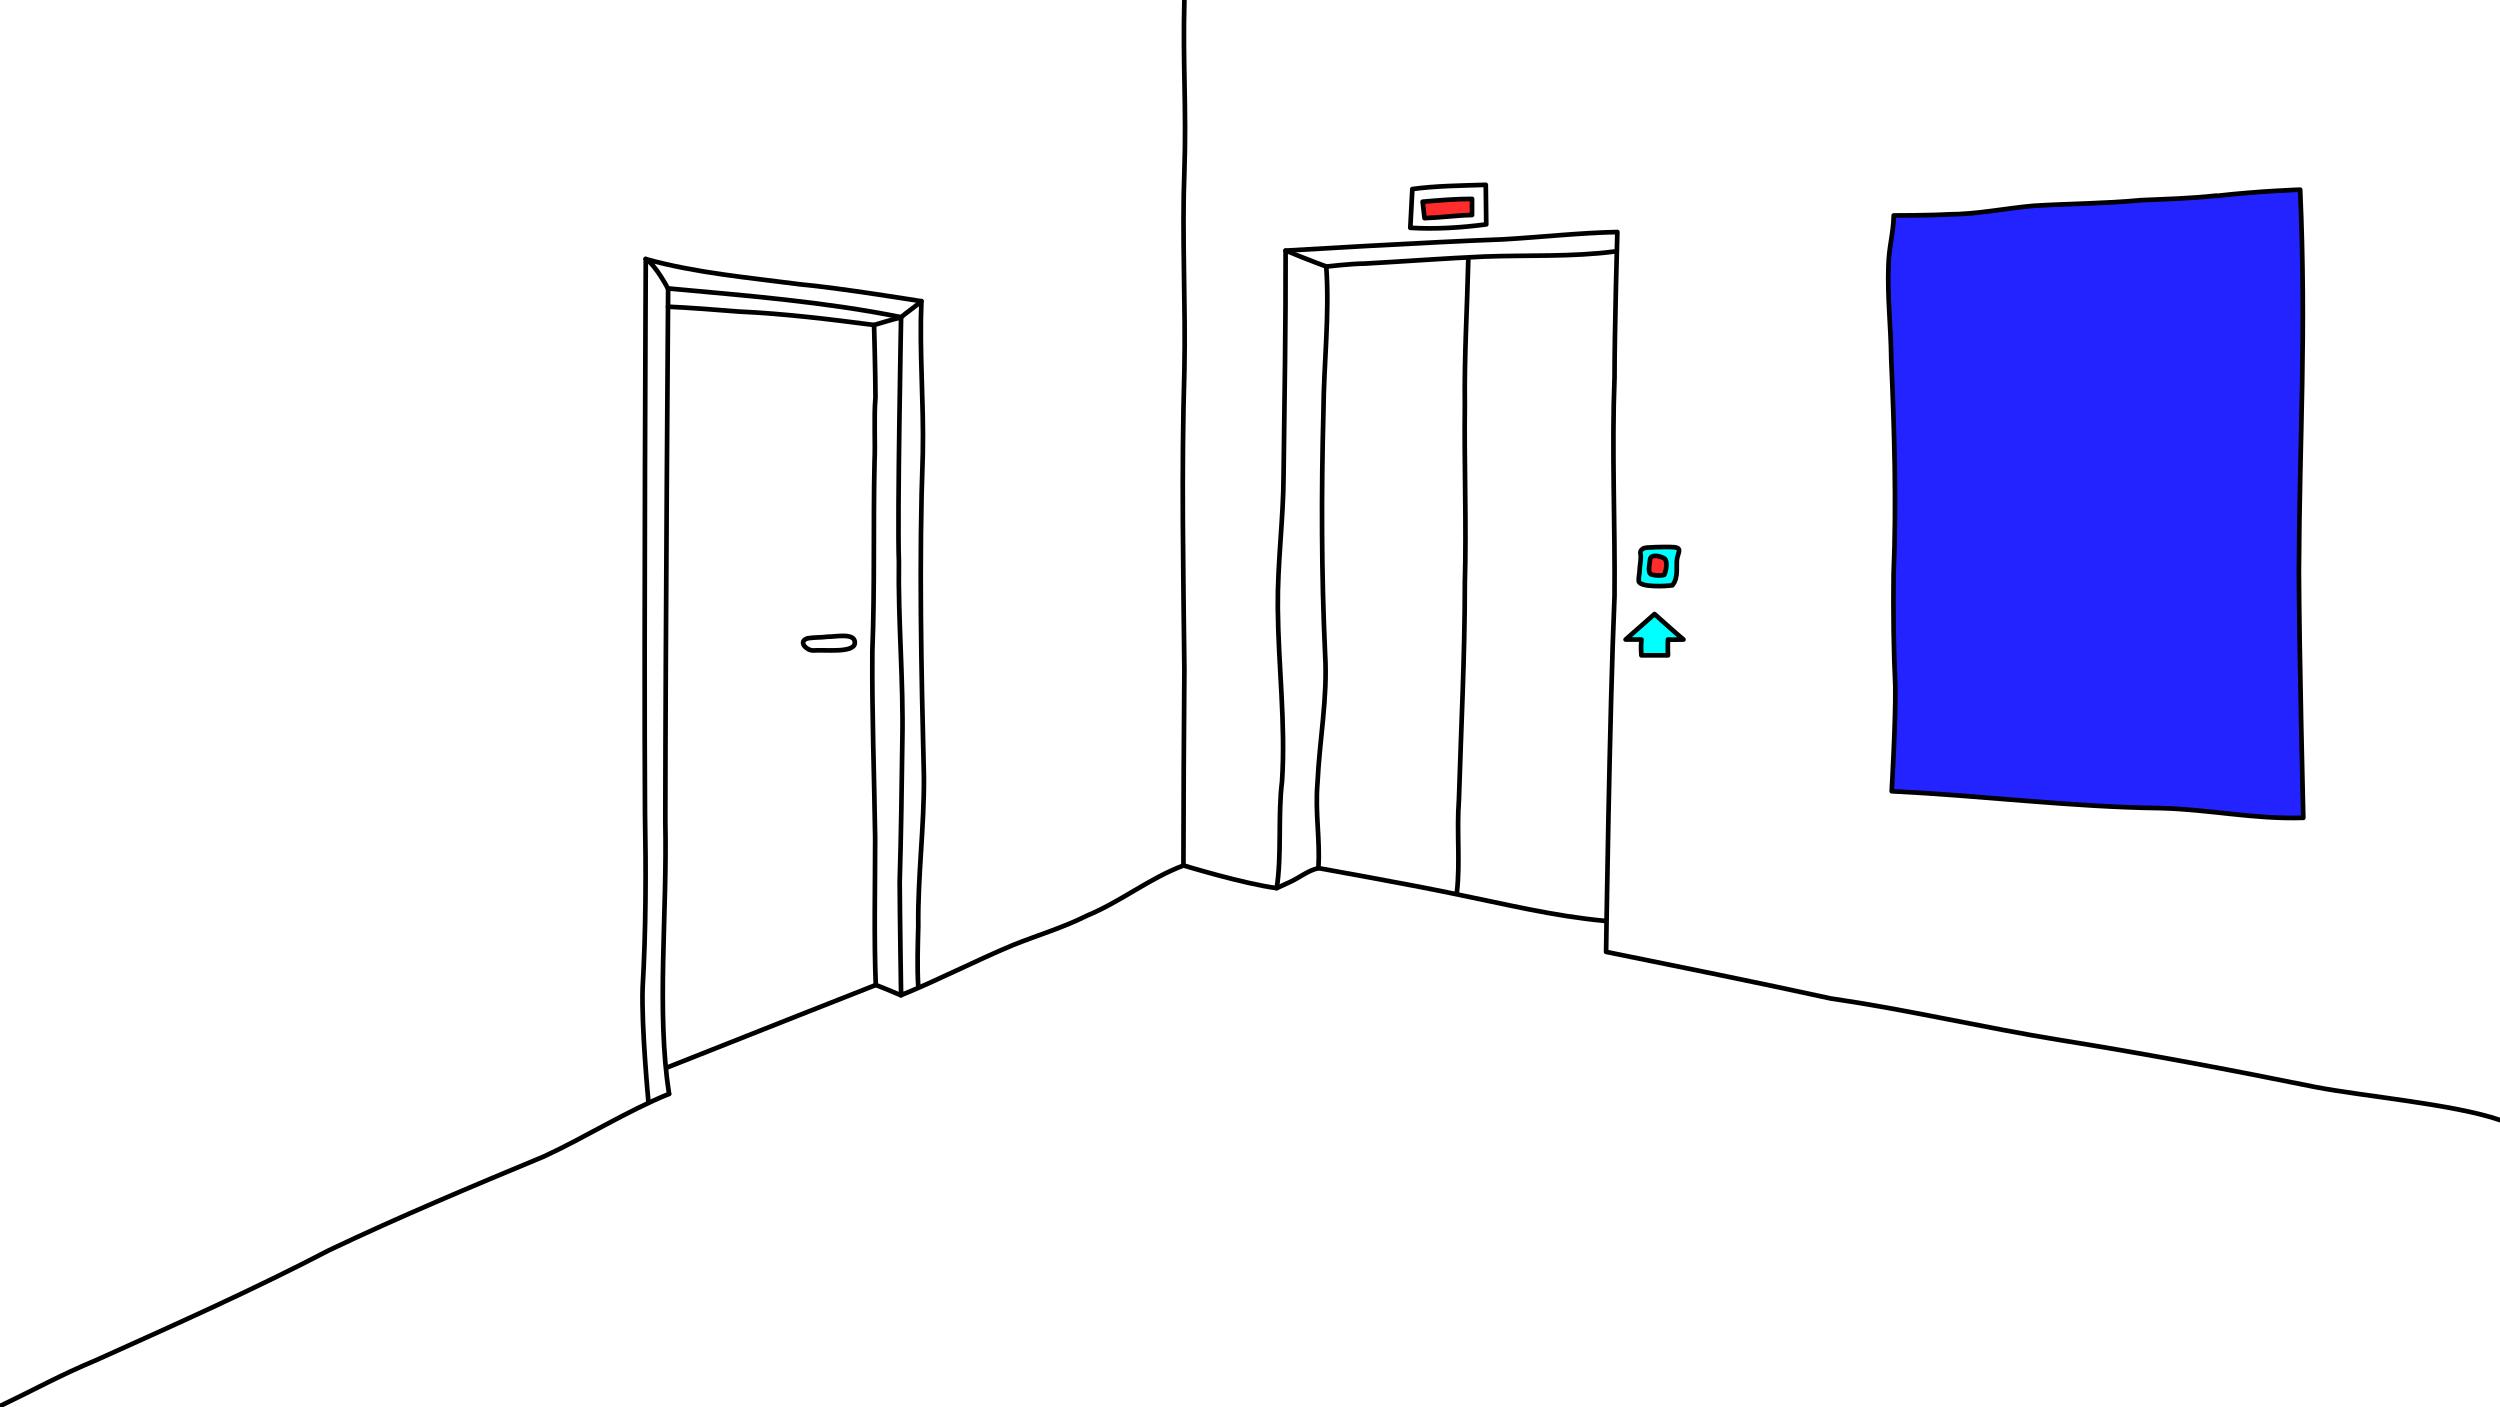
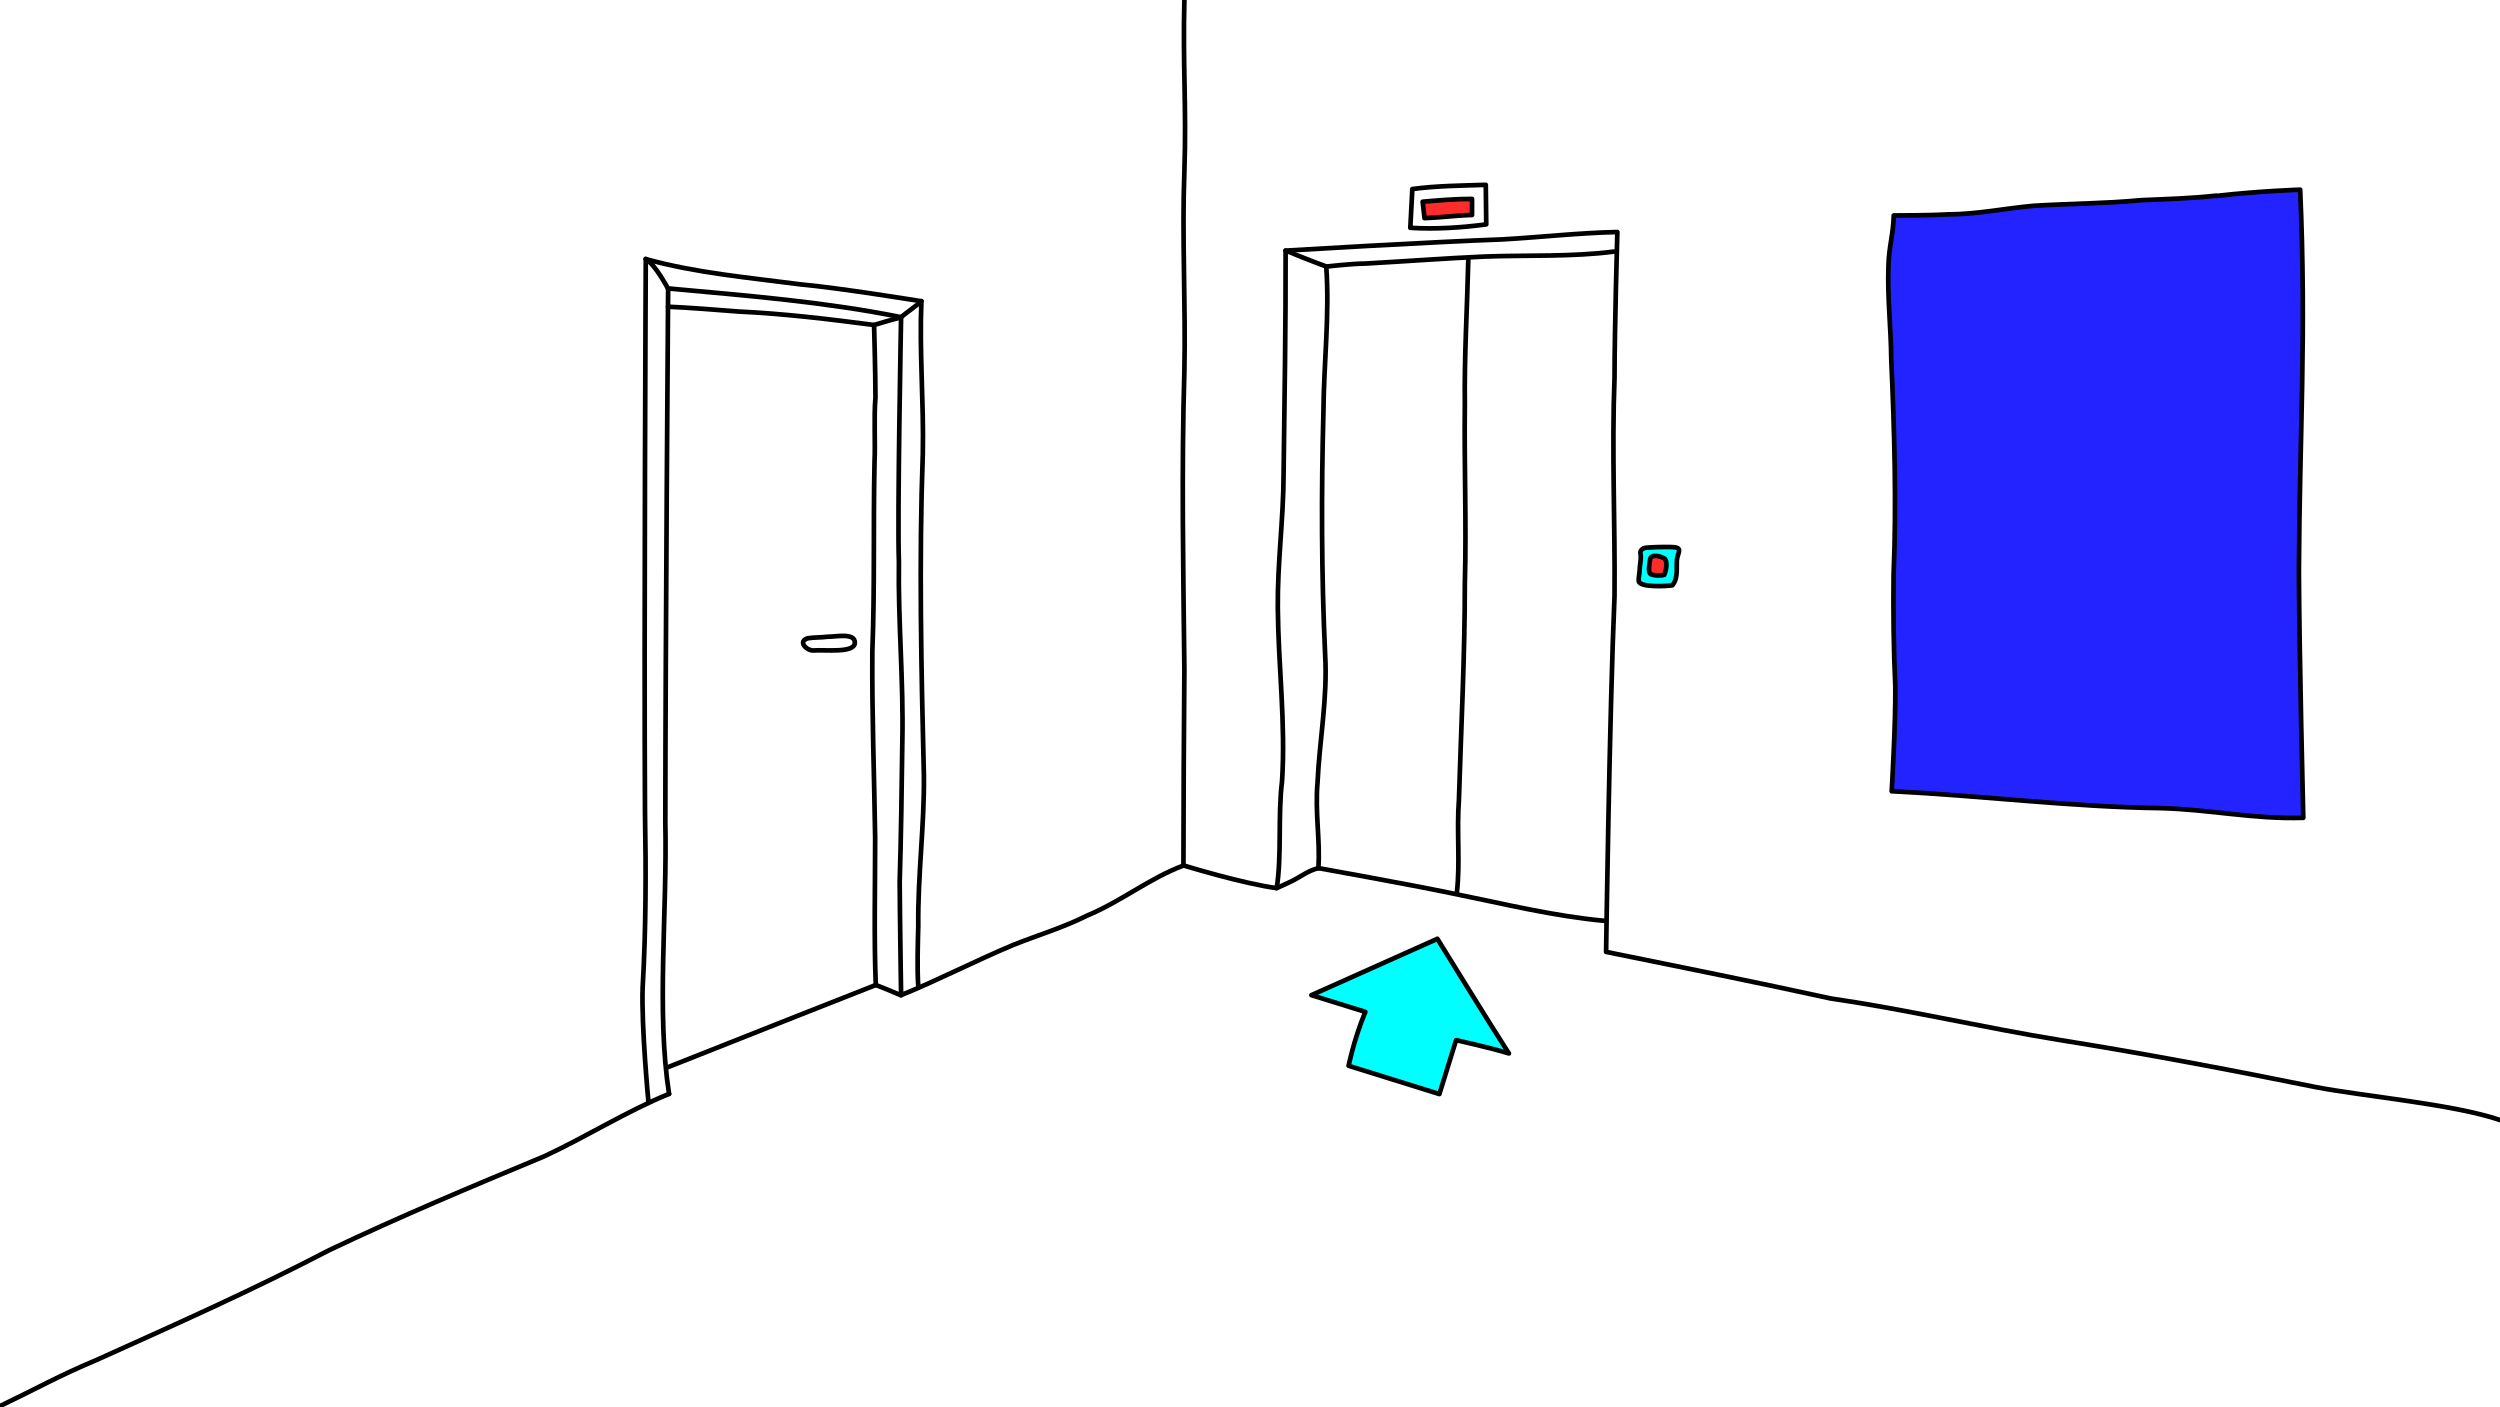
<svg xmlns="http://www.w3.org/2000/svg" id="Ebene_1" version="1.1" viewBox="0 0 1600 900">
  <defs>
    <style>
      .st0, .st1 {
        fill: none;
      }

      .st1, .st2, .st3, .st4 {
        stroke: #000;
        stroke-linecap: round;
        stroke-linejoin: round;
        stroke-width: 3px;
      }

      .st2 {
        fill: #2323ff;
      }

      .st3 {
        fill: aqua;
      }

      .st4 {
        fill: #ff2c2c;
      }
    </style>
  </defs>
  <g id="Pen">
    <path id="STROKE_9908e3c1-d3fb-4bea-b216-01859f9cb9b8" class="st1" d="M757.4,553.9c0-40.7.3-84.6.6-125.4-.7-63.8-1.9-127,0-191.1.9-41.5-1.6-86.4,0-127.5,1.4-41.4-1.1-68.4,0-109.9" />
    <path id="STROKE_1dc8e9c1-8ea5-4be9-ad18-47574454c534" class="st1" d="M560.5,630.4c5,1.8,16.1,6.6,16.1,6.6" />
-     <path id="STROKE_f0469c32-2348-476f-80cd-2f65f2f65740" class="st1" d="M428.2,700.1c-26.7,10.8-53.8,27.9-80,40-46,19.1-92.5,38.6-137.5,60-48.9,25.5-99,47.8-149.2,70.4-23.8,10-37.8,18-61.5,29.4" />
+     <path id="STROKE_f0469c32-2348-476f-80cd-2f65f2f65740" class="st1" d="M428.2,700.1c-26.7,10.8-53.8,27.9-80,40-46,19.1-92.5,38.6-137.5,60-48.9,25.5-99,47.8-149.2,70.4C37.7,880.5,23.7,888.5,0,899.9" />
    <path id="STROKE_92fb289f-b9c4-4c33-8741-0f675a8b05c1" class="st1" d="M843.9,555.6c-7,1.5-12.5,6.4-19,9.2l-7.8,3.6c-21.4-2.8-59.6-14.5-59.6-14.5-21.9,8.2-40.1,23.1-61.8,32.1-15.3,7.7-31.6,12.5-47.3,18.8-23.5,9.8-48.1,22.5-71.7,32.1,0,0-.8-51.1-.9-72.4.9-29.7,1.3-60.6,1.7-90.4.8-37.8-2.8-76.9-2.2-114.7-1.1-27.1,1.4-156.4,1.4-156.4-49-9.9-99.3-13.8-149.1-18.4,0,0-1.7,226.5-1.8,341.1,1.3,58.9-5.8,121.6,2.4,174.4" />
    <path id="STROKE_1da68ce1-27f7-4e08-946c-f2c247f18373" class="st1" d="M427.5,184.7s-7.9-15.2-14.3-19" />
    <path id="STROKE_af41aa5d-1d16-450b-8de0-ff07c94830f8" class="st1" d="M576.6,203.1c-5.7,1.4-17.2,4.9-17.2,4.9" />
    <path id="STROKE_2c3afb03-cca9-4094-8579-f384235a444a" class="st1" d="M576.6,203.1c3-2.7,10.1-7.5,13.1-10.4" />
    <path id="STROKE_83845483-ef5d-4118-b0bb-055b5fd2ca62" class="st1" d="M415,705.2s-4.6-48.3-3.7-73.2c2.1-37,2.2-74.4,1.5-111.4-.7-116.2.5-354.8.5-354.8,31.8,8.9,66.3,11.9,99,16.2,24.6,2.2,77.4,10.8,77.4,10.8-1.4,32.4,1.6,65.1.9,97.5-2.5,68.7-1,137.7.7,206.4.3,31.9-4,64-3.6,95.9-.3,11.2-.8,27.5,0,38.7" />
    <path id="STROKE_649f41a7-a9d2-48fd-8488-da6764f6ea50" class="st1" d="M939.7,166.5c-.7,30.7-2.6,61.6-2.2,92.5-.5,38,1.1,76.3,0,114.4,0,46.1-2.4,92.5-3.8,138.6-1.5,20.2.9,39.7-1.3,59.2" />
    <path id="STROKE_d6e6c9c2-bb0b-49c1-9ca7-d76d47cc456c" class="st1" d="M817.1,568.4c3.3-21.1.7-46.5,3.4-68.3,2.4-36.8-2.4-74.2-2.7-111-.3-28.8,3.6-56.6,3.7-85.6.6-47.9,1.4-95.4,1.3-143.1,0,0,93.4-5.6,139.1-7.2,24.2-1.4,49-4.2,73.2-4.7,0,0-1.8,63-1.8,93.3-1.8,45.6.4,94.2,0,139.7-3.2,73.9-5.4,227.7-5.4,227.7,47.2,9.6,96.6,19.5,143.6,29.8,48.9,7.1,98.4,18.8,147.3,26.7,54.3,8.7,109.2,19.1,163,30,30.4,5.9,89,11,118.4,21.2" />
    <path id="STROKE_ff676a37-9b9d-4cd0-a8b7-678962f1ce2e" class="st1" d="M1033,161c-26.6,3.5-56,2.2-82.9,3.2-25.3,1.1-51.3,3.1-76.7,4.5-8.1,0-24.6,1.9-24.6,1.9,2.2,30.8-1.6,62-1.8,92.9-1.4,51.9-1.3,104,1.1,155.7,1.6,27.8-3.6,54-4.9,81.9-1.6,19.1,1.7,35.9.6,54.5,0,0,58,10.4,85.8,16.2,33.2,6.7,64.2,14.5,97.9,17.6" />
    <path id="STROKE_45c6f715-55d6-4f27-8192-20b8da8863b1" class="st1" d="M848.9,170.6c-7-2.5-26.1-10.1-26.2-10.2" />
    <path id="STROKE_73d54fb2-1523-4f3f-8244-108b7e2956f1" class="st1" d="M902.6,145.8c15.8,1,33-.1,48.6-2.2l-.3-25.3c-15.3.5-31.8.6-47,2.7l-1.3,24.8Z" />
    <path id="STROKE_a6a175dc-9f1f-4964-bd17-1718775ab7e9" class="st4" d="M942.1,127.3c-10.4,0-21.3.9-31.6,1.8l1.2,10.5c9.8-.3,20.6-1.8,30.4-2v-10.3h0Z" />
    <path id="STROKE_f240f2a8-4547-42d5-8fa8-92774cb5c4cc" class="st2" d="M1418.5,125.2c-16,1.8-31.9,2.2-48.1,2.9-23.1,2.2-45.6,2.2-68.7,3.6-18.3,1.6-36.6,5.5-54.9,5.5-11,.7-34.8.7-34.8.7-.3,12.4-3.1,19.6-3.4,32.5-.7,20.3,1.6,38.9,1.8,59.5,2,45.7,3.4,92.1,1.5,137.7-.3,22.8,0,48.8,1.1,71.7.3,22-2.3,67.1-2.3,67.1,56.8,2.7,114.9,10.1,171.9,10.8,31.6.8,59.6,7.2,91.5,6.2,0,0-2.6-105.7-2.8-157.7.4-87.3,4.9-151.4.8-244.3,0,0-25.9.8-53.7,4v-.2h0Z" />
    <path id="STROKE_1d003408-9c0c-4dbb-b3e9-a8b838cb733e" class="st1" d="M427.5,196.3c12.4.5,32.9,2.1,45.3,3.1,28.5,1.3,58.3,4.9,86.6,8.6,0,0,.9,31.1.9,46.4-1.1,13.1,0,28.2-.6,41.4-.9,40.8.2,80.1-1.4,121.1-.3,40.3,1.2,79.3,1.8,119.4,0,30.8-.8,63.7.4,94.1,0,0-88.7,34.9-133.3,52.7" />
    <path id="STROKE_bfa7e73a-288e-4e4c-b7af-4977489f613e" class="st1" d="M529.7,407.5c-4.4.6-8.5.3-12.7,1-6.6,1.9-1,7.8,3.4,7.8,7.8-.6,26.5,1.9,26.7-4.9s-12.8-3.7-17.4-3.9Z" />
    <path id="STROKE_894815fb-3f7a-4589-af63-298470409ea1" class="st3" d="M1051.7,351.1c-3,1.5-1.4,3.6-1.6,5.6,0,2.5-.6,5.2-.7,7.6,0,2.5-.8,5.1-.6,7.6.5,4.2,17.8,3.3,21.5,2.7,4.3-5,2.2-13.1,3.1-17.4s3.7-7.1-4.3-7.1c-2.7-.1-15.5,0-17.3.8h0v.2h0Z" />
    <path id="STROKE_241cba5b-1879-48cc-8169-67698a91fb44" class="st4" d="M1065.6,357.7c-1.2-1.2-9.5-4.1-9.6.8-.2,2.3-1.8,8.4,1,9.2,2.1.7,5.9.9,8.1.2,1.3-2.6,2.2-8.4.4-10.2h0Z" />
  </g>
  <path id="Button" class="st0" d="M1051.7,351.1c-3,1.5-1.4,3.6-1.6,5.6,0,2.5-.6,5.2-.7,7.6,0,2.5-.8,5.1-.6,7.6.5,4.2,17.8,3.3,21.5,2.7,4.3-5,2.2-13.1,3.1-17.4s3.7-7.1-4.3-7.1c-2.7-.1-15.5,0-17.3.8h0v.2h0Z" />
  <path id="Rot" class="st0" d="M1065.6,357.7c-1.2-1.2-9.5-4.1-9.6.8-.2,2.3-1.8,8.4,1,9.2,2.1.7,5.9.9,8.1.2,1.3-2.6,2.2-8.4.4-10.2h0Z" />
-   <path id="STROKE_2723813b-dec1-47cb-992f-cff34e48f481" class="st3" d="M1058.9,393s14.7,13.2,18.5,16.3c-3.5,0-6.5.2-9.9,0-.2,5.3,0,10.1,0,10.1h-17s-.5-4.7,0-10.1c-3.2,0-6.8,0-10.1,0l18.5-16.3h0Z" />
+   <path id="STROKE_2723813b-dec1-47cb-992f-cff34e48f481" class="st3" d="M919.9,600.8s36.2,58.7,45.8,73.4c-12-3.7-33.8-8.5-33.8-8.5l-10.7,34.5-58.1-18.1s3.3-16.6,10.7-34.5c-10.9-3.4-23.2-7.2-34.5-10.7l80.5-36h0Z" />
+   <rect class="st0" width="1600" height="900" />
</svg>
